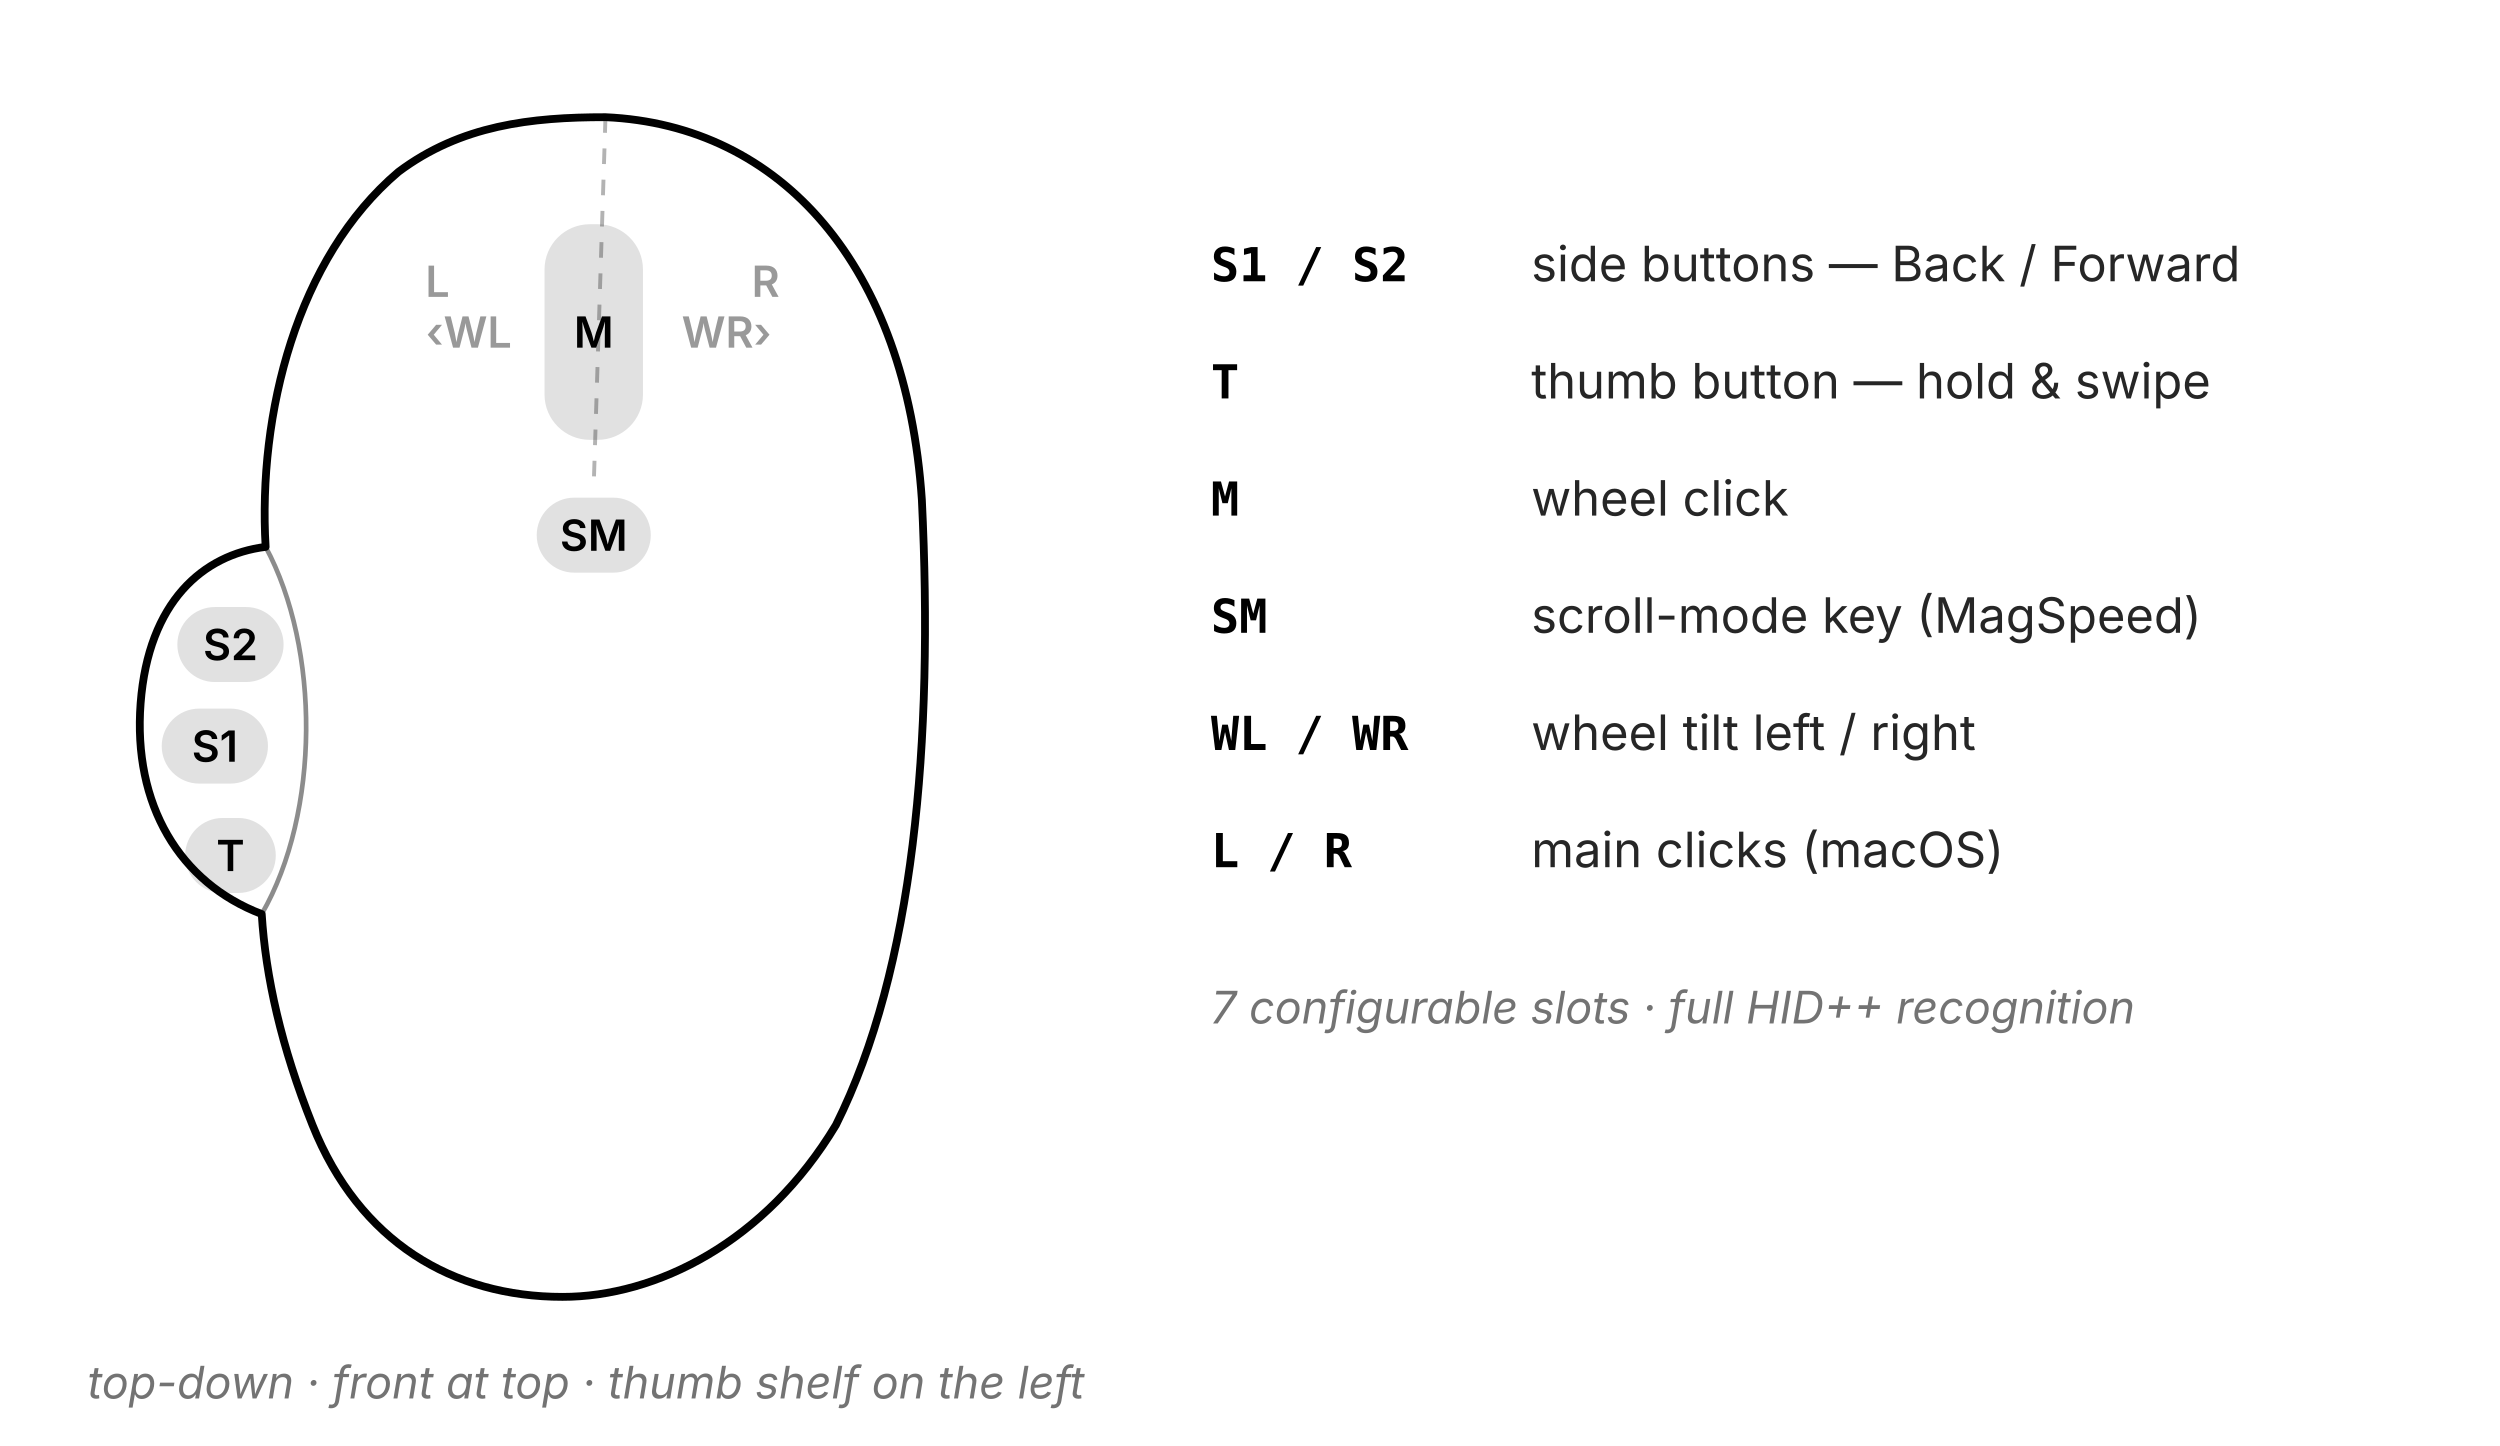
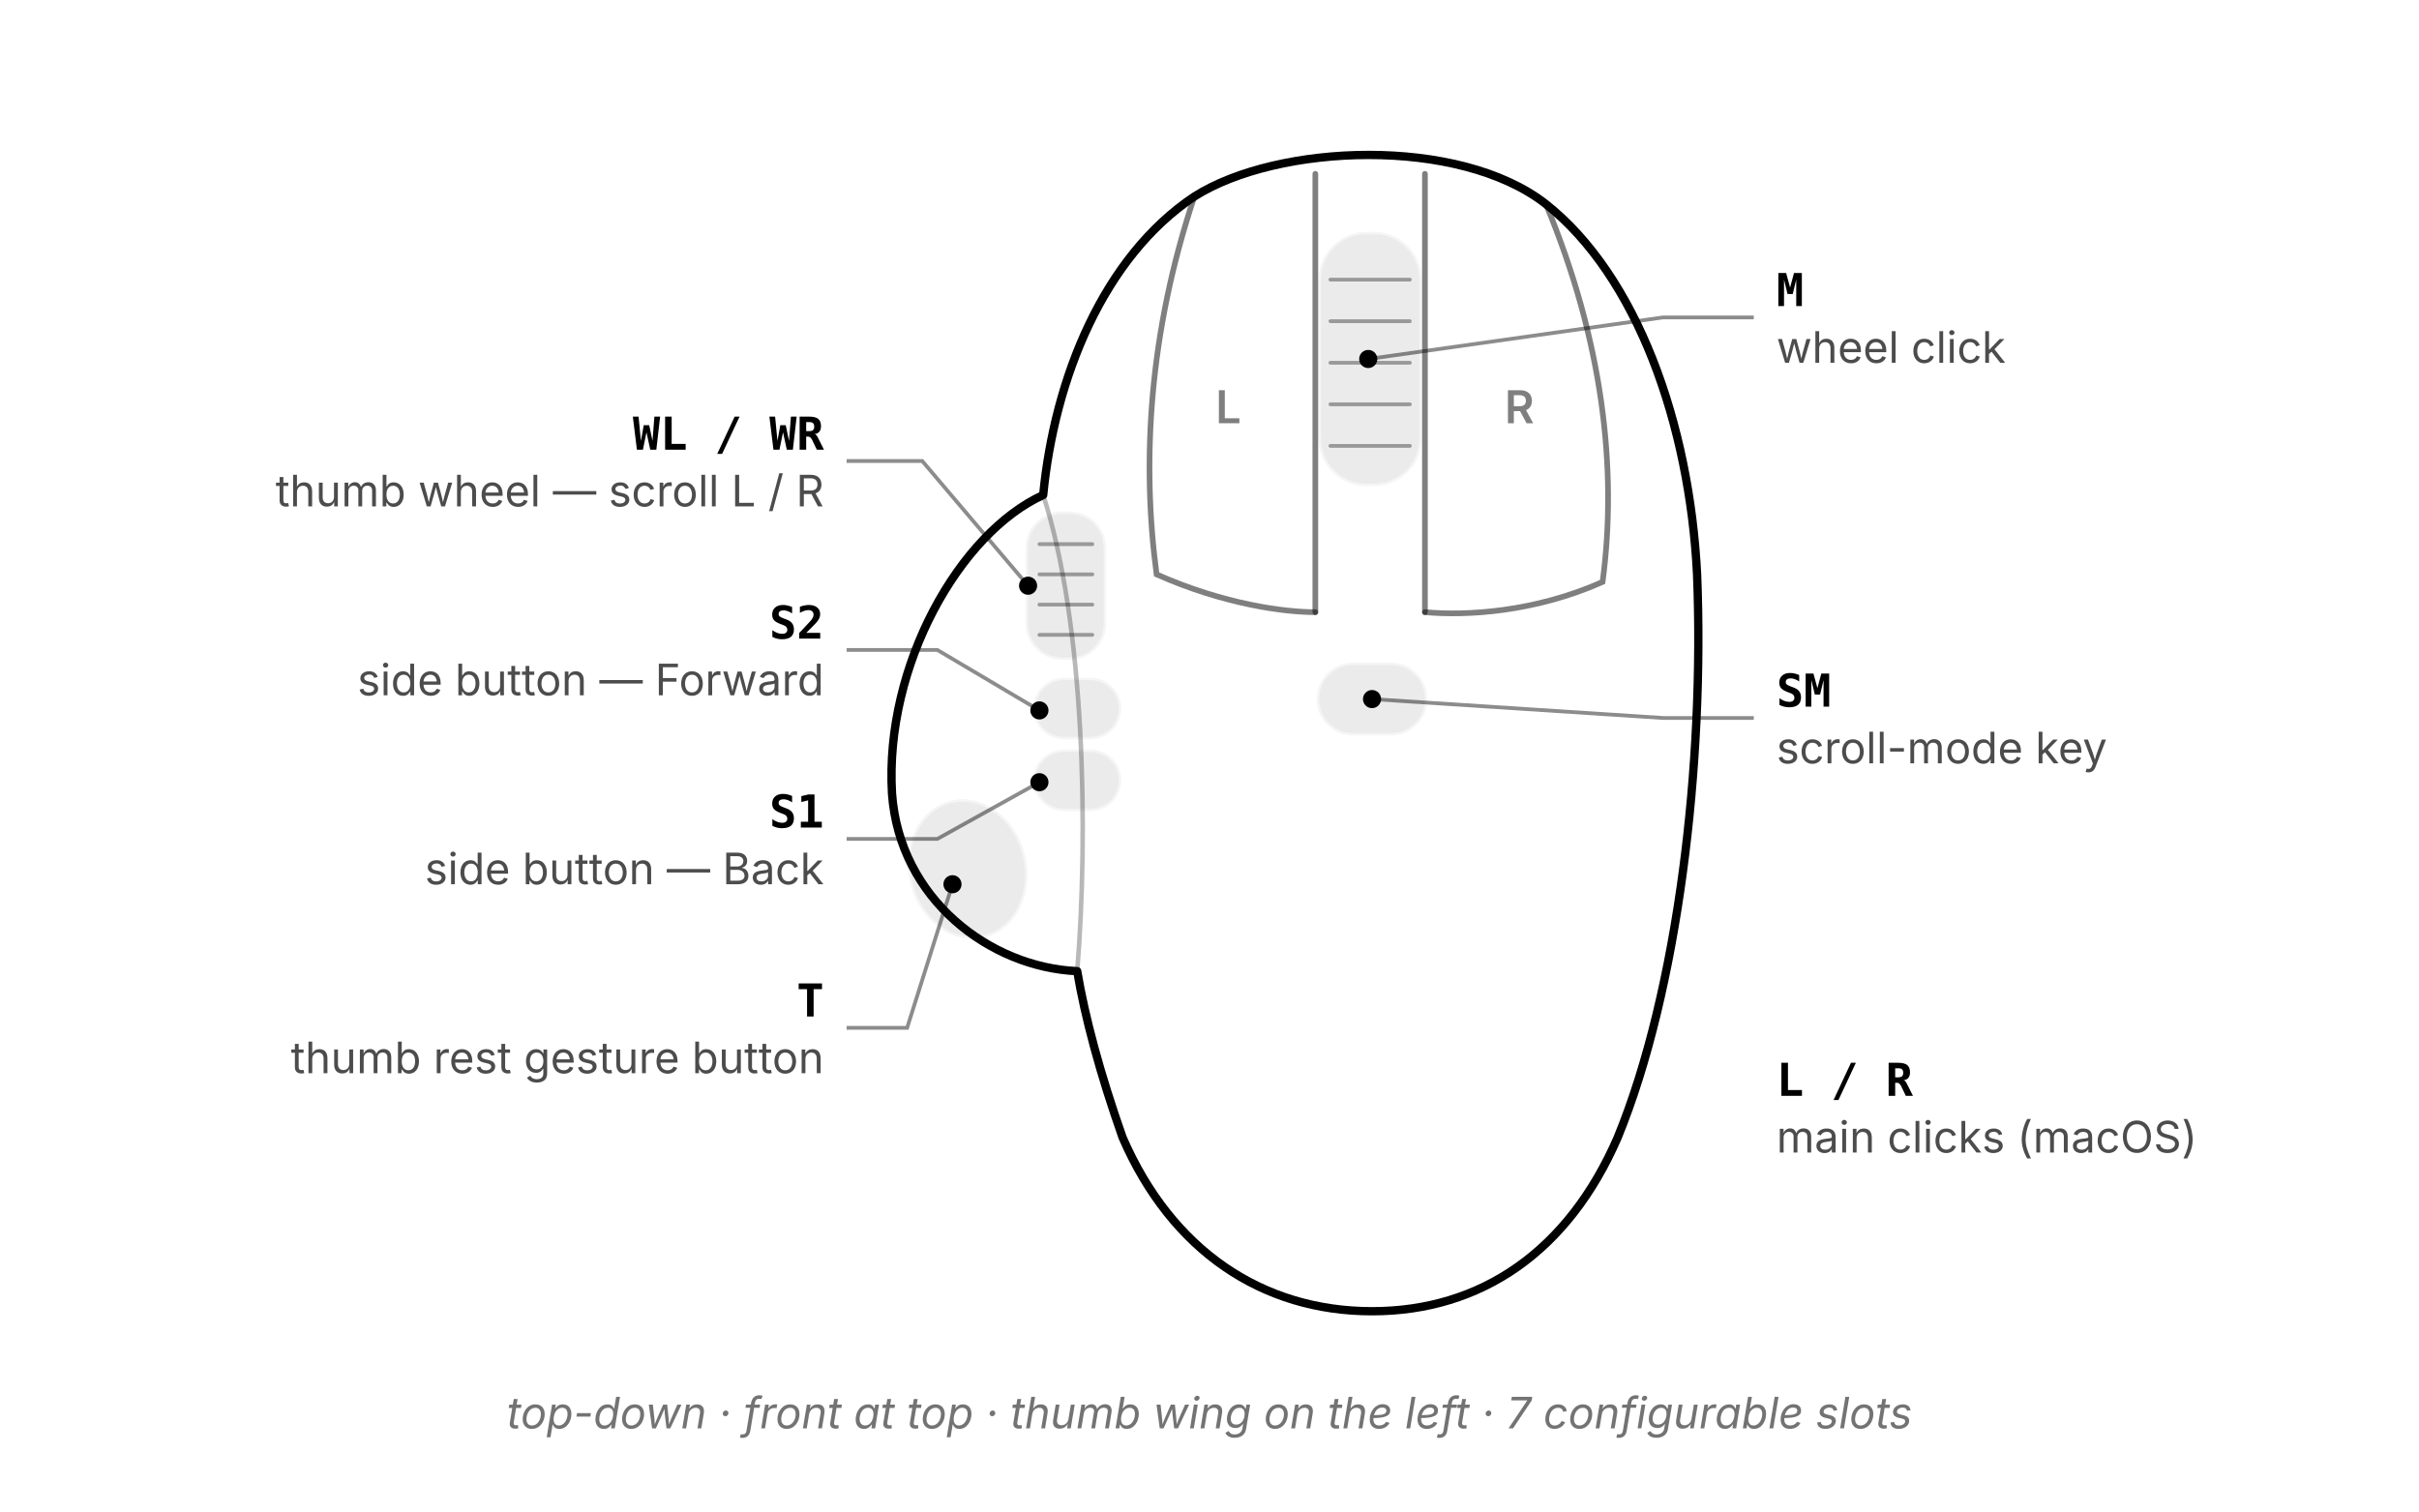
- <svg xmlns="http://www.w3.org/2000/svg" viewBox="0 0 640 370" role="img" aria-labelledby="mxm-t mxm-d">
+ <svg xmlns="http://www.w3.org/2000/svg" viewBox="0 0 640 400" role="img" aria-labelledby="mxm-t mxm-d">
  <style>
-     .outline{fill:none;stroke:currentColor;stroke-width:2;stroke-linejoin:round;}
-     .inner{fill:none;stroke:currentColor;stroke-width:1.2;opacity:.45;}
-     .split{stroke:currentColor;stroke-width:1;stroke-dasharray:4 4;opacity:.3;fill:none;}
-     .pill{fill:currentColor;opacity:.12;stroke:currentColor;stroke-width:1.2;}
-     .pt{fill:currentColor;font:600 11px -apple-system,system-ui,sans-serif;text-anchor:middle;}
-     .ghost{fill:currentColor;font:600 11px -apple-system,system-ui,sans-serif;text-anchor:middle;opacity:.4;}
-     .lg-code{fill:currentColor;font:600 12px ui-monospace,SFMono-Regular,Menlo,monospace;}
-     .lg-name{fill:currentColor;font:400 12.5px -apple-system,system-ui,sans-serif;opacity:.85;}
+     .outline{fill:none;stroke:currentColor;stroke-width:2.2;stroke-linejoin:round;stroke-linecap:round;}
+     .seam{fill:none;stroke:currentColor;stroke-width:1.5;opacity:.5;stroke-linecap:round;}
+     .inner{fill:none;stroke:currentColor;stroke-width:1.2;opacity:.28;stroke-linecap:round;}
+     .tread{stroke:currentColor;stroke-width:1;opacity:.35;stroke-linecap:round;}
+     .part{fill:currentColor;opacity:.08;stroke:currentColor;stroke-width:1.3;stroke-opacity:.5;}
+     .lead{fill:none;stroke:currentColor;stroke-width:1;opacity:.45;}
+     .dot{fill:currentColor;}
+     .ghost{fill:currentColor;font:600 12px -apple-system,system-ui,sans-serif;text-anchor:middle;opacity:.5;}
+     .code{fill:currentColor;font:600 12px ui-monospace,SFMono-Regular,Menlo,monospace;}
+     .name{fill:currentColor;font:400 11.5px -apple-system,system-ui,sans-serif;opacity:.7;}
    .cap{fill:currentColor;font:italic 11.5px -apple-system,system-ui,sans-serif;opacity:.55;}
  </style>
-   <path class="outline" d="M155 30     C 200 32, 232 68, 236 128     C 239 190, 234 248, 214 288     C 196 318, 168 332, 144 332     C 116 332, 92 318, 80 288     C 72 268, 68 250, 67 234     C 46 226, 34 206, 36 180     C 38 154, 52 142, 68 140     C 66 106, 76 66, 102 44     C 118 32, 136 30, 155 30 Z" />
-   <path class="inner" d="M68 140 C 82 166, 82 208, 67 234" />
-   <path class="split" d="M155 30 L 152 124" />
-   <text class="ghost" x="112" y="76">L</text>
-   <text class="ghost" x="196" y="76">R</text>
-   <rect class="pill" x="140" y="58" width="24" height="54" rx="11" />
-   <text class="pt" x="152" y="89">M</text>
-   <text class="ghost" x="120" y="89">‹WL</text>
-   <text class="ghost" x="186" y="89">WR›</text>
-   <rect class="pill" x="138" y="128" width="28" height="18" rx="9" />
-   <text class="pt" x="152" y="141">SM</text>
-   <rect class="pill" x="46" y="156" width="26" height="18" rx="9" />
-   <text class="pt" x="59" y="169">S2</text>
-   <rect class="pill" x="42" y="182" width="26" height="18" rx="9" />
-   <text class="pt" x="55" y="195">S1</text>
-   <rect class="pill" x="48" y="210" width="22" height="18" rx="9" />
-   <text class="pt" x="59" y="223">T</text>
-   <text class="cap" x="150" y="358" text-anchor="middle">top-down · front at top · thumb shelf on the left</text>
-   <g transform="translate(310,72)">
-     <text class="lg-code" x="0" y="0">S1 / S2</text>
-     <text class="lg-name" x="82" y="0">side buttons — Back / Forward</text>
-     <text class="lg-code" x="0" y="30">T</text>
-     <text class="lg-name" x="82" y="30">thumb button — hold &amp; swipe</text>
-     <text class="lg-code" x="0" y="60">M</text>
-     <text class="lg-name" x="82" y="60">wheel click</text>
-     <text class="lg-code" x="0" y="90">SM</text>
-     <text class="lg-name" x="82" y="90">scroll-mode key (MagSpeed)</text>
-     <text class="lg-code" x="0" y="120">WL / WR</text>
-     <text class="lg-name" x="82" y="120">wheel tilt left / right</text>
-     <text class="lg-code" x="0" y="150">L / R</text>
-     <text class="lg-name" x="82" y="150">main clicks (macOS)</text>
-     <text class="cap" x="0" y="190">7 configurable slots · full HID++ recognition</text>
+   <g transform="translate(196,0)">
+     <path class="outline" d="M120 52       C 142 38, 190 36, 213 54       C 237 73, 251 112, 253 152       C 255 202, 248 262, 232 301       C 219 331, 196 347, 167 347       C 138 347, 114 331, 101 301       C 95 284, 91 269, 89 257       C 66 256, 42 238, 40 210       C 38 176, 58 141, 80 131       C 83 100, 96 68, 120 52 Z" />
+     <path class="inner" d="M80 131 C 91 165, 92 220, 89 257" />
+     <path class="seam" d="M120 52 C 108 88, 106 122, 110 152 C 128 160, 144 162, 152 162" />
+     <path class="seam" d="M213 54 C 228 90, 232 124, 228 154 C 210 162, 192 163, 181 162" />
+     <path class="seam" d="M152 46 L 152 162" />
+     <path class="seam" d="M181 46 L 181 162" />
+     <text class="ghost" x="129" y="112">L</text>
+     <text class="ghost" x="206" y="112">R</text>
+     <rect class="part" x="153.5" y="62" width="26" height="66" rx="12" />
+     <line class="tread" x1="156" y1="74" x2="177" y2="74" />
+     <line class="tread" x1="156" y1="85" x2="177" y2="85" />
+     <line class="tread" x1="156" y1="96" x2="177" y2="96" />
+     <line class="tread" x1="156" y1="107" x2="177" y2="107" />
+     <line class="tread" x1="156" y1="118" x2="177" y2="118" />
+     <rect class="part" x="153" y="176" width="28" height="18" rx="9" />
+     <rect class="part" x="76" y="136" width="20" height="38" rx="9" />
+     <line class="tread" x1="79" y1="144" x2="93" y2="144" />
+     <line class="tread" x1="79" y1="152" x2="93" y2="152" />
+     <line class="tread" x1="79" y1="160" x2="93" y2="160" />
+     <line class="tread" x1="79" y1="168" x2="93" y2="168" />
+     <rect class="part" x="78" y="180" width="22" height="15" rx="7.5" />
+     <rect class="part" x="78" y="199" width="22" height="15" rx="7.5" />
+     <ellipse class="part" cx="60" cy="230" rx="15" ry="18" transform="rotate(-14 60 230)" />
  </g>
+   <g>
+     <path class="lead" d="M272 155 L 244 122 L 224 122" />
+     <circle class="dot" cx="272" cy="155" r="2.4" />
+     <text class="code" x="218" y="119" text-anchor="end">WL / WR</text>
+     <text class="name" x="218" y="134" text-anchor="end">thumb wheel — scroll L / R</text>
+     <path class="lead" d="M275 188 L 248 172 L 224 172" />
+     <circle class="dot" cx="275" cy="188" r="2.4" />
+     <text class="code" x="218" y="169" text-anchor="end">S2</text>
+     <text class="name" x="218" y="184" text-anchor="end">side button — Forward</text>
+     <path class="lead" d="M275 207 L 248 222 L 224 222" />
+     <circle class="dot" cx="275" cy="207" r="2.4" />
+     <text class="code" x="218" y="219" text-anchor="end">S1</text>
+     <text class="name" x="218" y="234" text-anchor="end">side button — Back</text>
+     <path class="lead" d="M252 234 L 240 272 L 224 272" />
+     <circle class="dot" cx="252" cy="234" r="2.4" />
+     <text class="code" x="218" y="269" text-anchor="end">T</text>
+     <text class="name" x="218" y="284" text-anchor="end">thumb rest gesture button</text>
+   </g>
+   <g>
+     <path class="lead" d="M362 95 L 440 84 L 464 84" />
+     <circle class="dot" cx="362" cy="95" r="2.4" />
+     <text class="code" x="470" y="81">M</text>
+     <text class="name" x="470" y="96">wheel click</text>
+     <path class="lead" d="M363 185 L 440 190 L 464 190" />
+     <circle class="dot" cx="363" cy="185" r="2.4" />
+     <text class="code" x="470" y="187">SM</text>
+     <text class="name" x="470" y="202">scroll-mode key</text>
+     <text class="code" x="470" y="290">L / R</text>
+     <text class="name" x="470" y="305">main clicks (macOS)</text>
+   </g>
+   <text class="cap" x="320" y="378" text-anchor="middle">top-down · front at top · thumb wing on the left · 7 configurable slots</text>
</svg>
